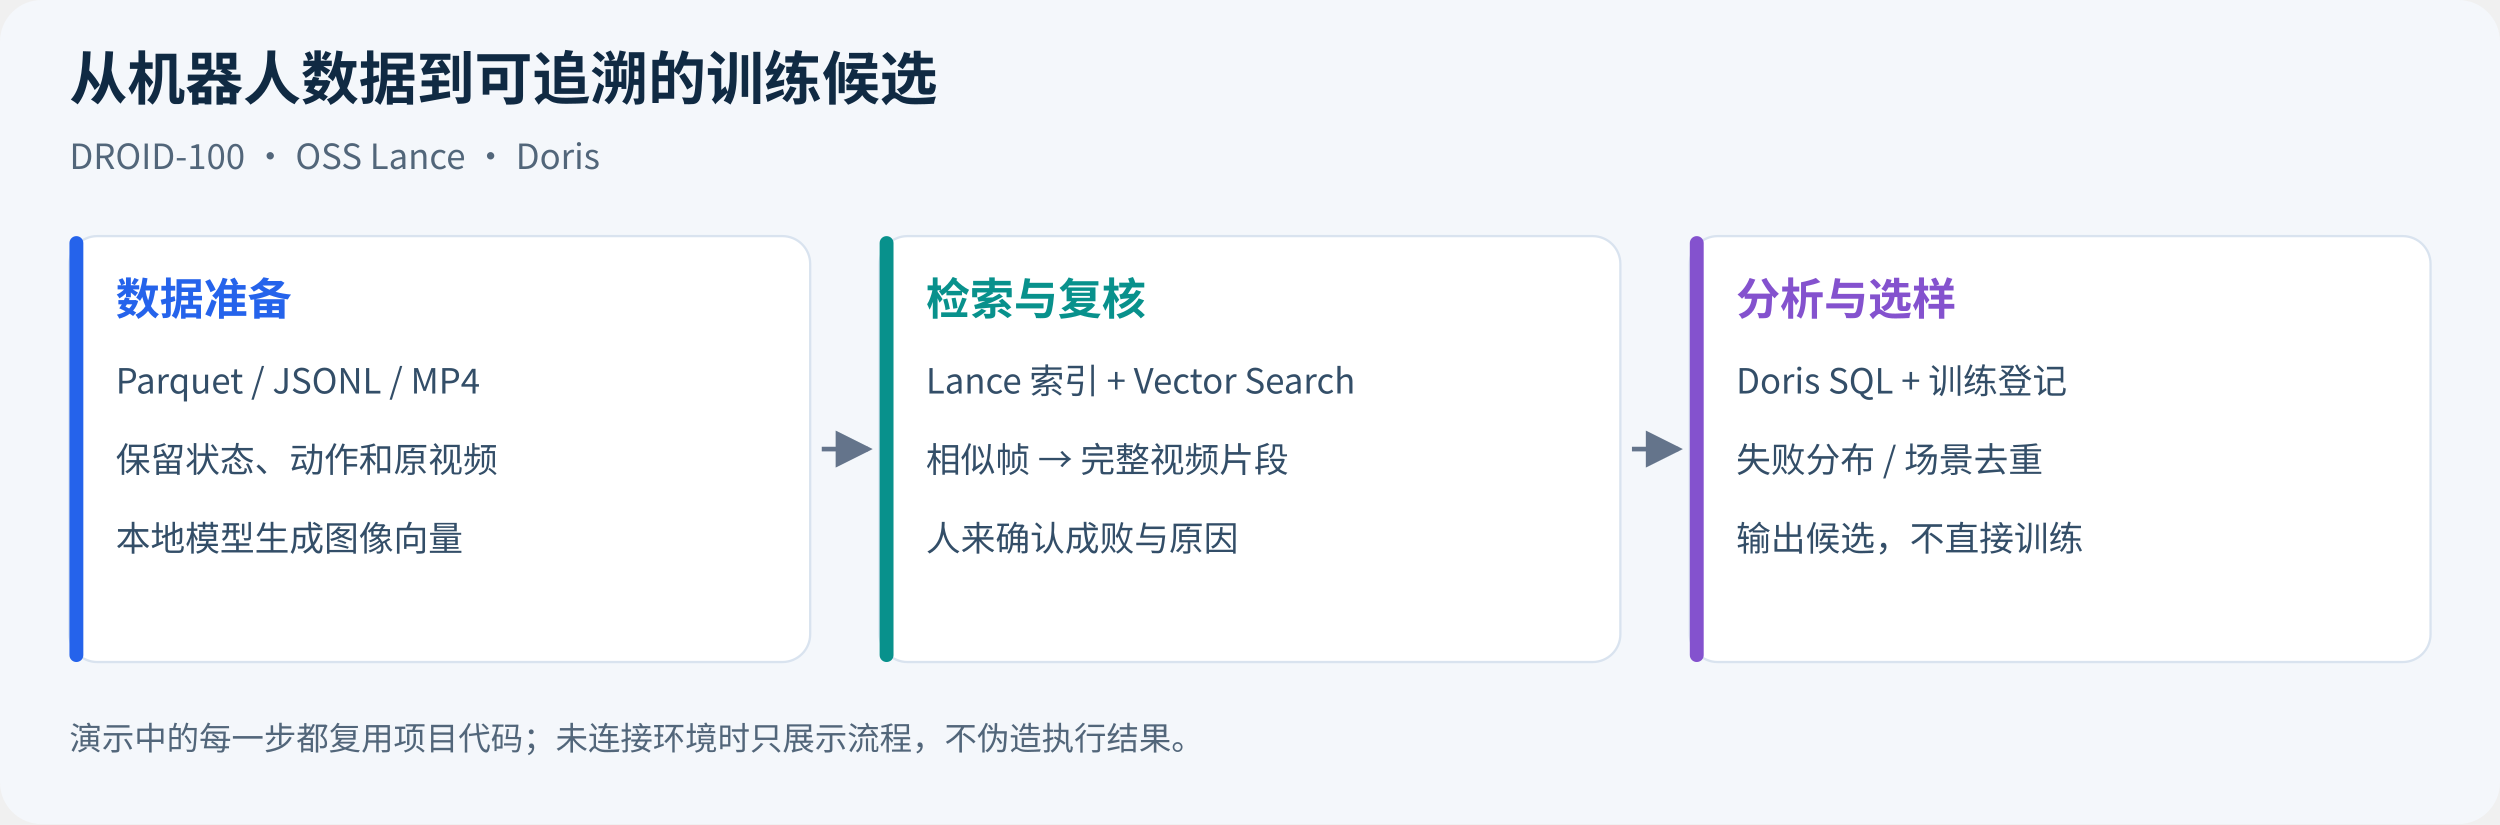
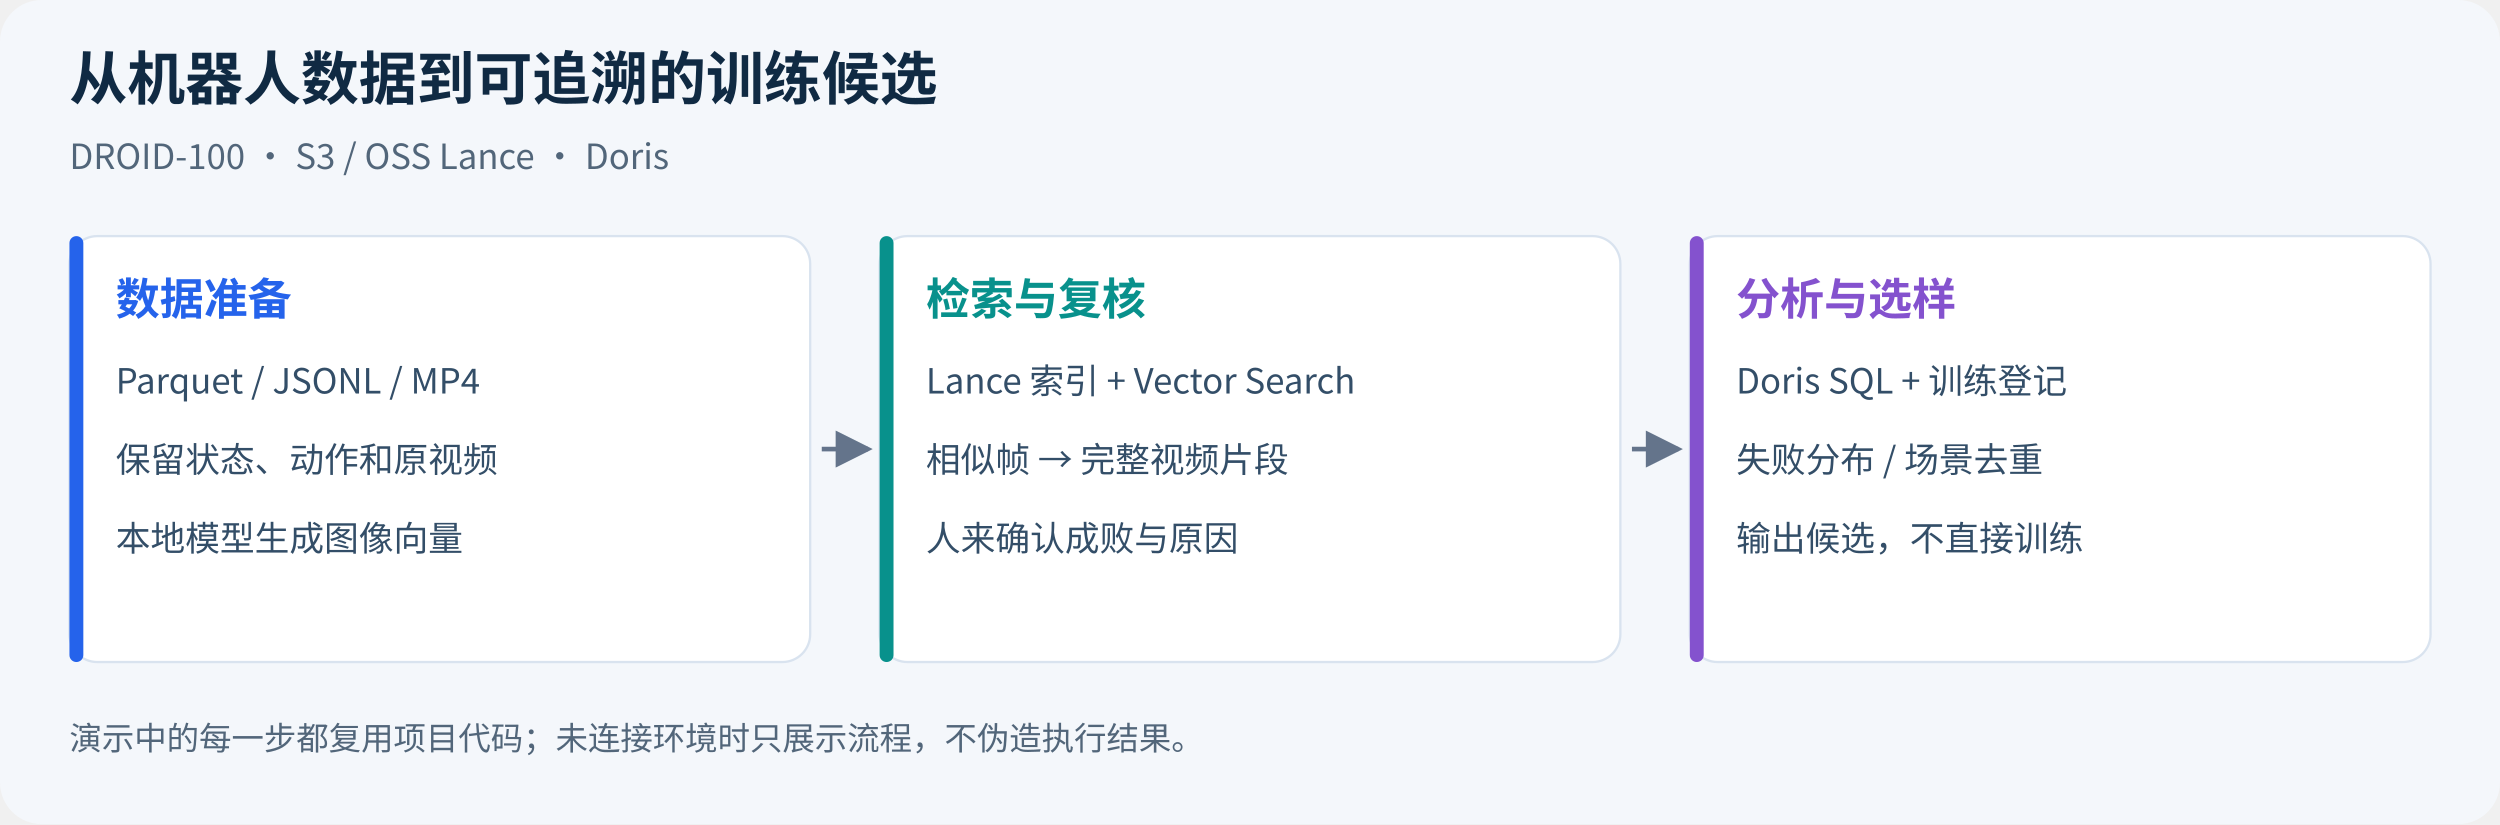
<svg xmlns="http://www.w3.org/2000/svg" viewBox="0 0 1080 356" width="1080" role="img" aria-labelledby="title desc">
  <defs>
    <marker id="arrow" markerWidth="8" markerHeight="8" refX="7" refY="4" orient="auto">
      <path d="M0,0 L8,4 L0,8" fill="#64748b" />
    </marker>
  </defs>
  <rect width="1080" height="356" rx="18" fill="#f4f7fb" />
  <g font-family="Noto Sans CJK SC,Microsoft YaHei,Arial,sans-serif">
    <text x="30" y="43" font-size="25" font-weight="700" fill="#102a43">从机器人数据到可追溯的训练候选</text>
-     <text x="30" y="73" font-size="15" fill="#52667a">DROID-100 · OSS Lance · Doris</text>
+     <text x="30" y="73" font-size="15" fill="#52667a">DROID-100 · S3 / OSS Lance · Doris</text>
    <rect x="30" y="102" width="320" height="184" rx="12" fill="white" stroke="#d9e3ef" />
    <rect x="30" y="102" width="6" height="184" rx="3" fill="#2563eb" />
    <text x="50" y="136" font-size="19" font-weight="700" fill="#2563eb">数据准备</text>
    <text x="50" y="170" font-size="15" font-weight="400" fill="#334e68">Parquet / JSONL / MP4</text>
    <text x="50" y="204" font-size="15" font-weight="400" fill="#334e68">保留状态、动作和原视频</text>
    <text x="50" y="238" font-size="15" font-weight="400" fill="#334e68">本地模型生成图像向量</text>
    <path d="M355,194 H375" stroke="#64748b" stroke-width="2" marker-end="url(#arrow)" />
    <rect x="380" y="102" width="320" height="184" rx="12" fill="white" stroke="#d9e3ef" />
    <rect x="380" y="102" width="6" height="184" rx="3" fill="#08918c" />
    <text x="400" y="136" font-size="19" font-weight="700" fill="#08918c">检索与复核</text>
    <text x="400" y="170" font-size="15" font-weight="400" fill="#334e68">Lance 索引 + Vector Search</text>
    <text x="400" y="204" font-size="15" font-weight="400" fill="#334e68">相似帧 → 完整视频片段</text>
    <text x="400" y="238" font-size="15" font-weight="400" fill="#334e68">人来确认成败与原因</text>
    <path d="M705,194 H725" stroke="#64748b" stroke-width="2" marker-end="url(#arrow)" />
    <rect x="730" y="102" width="320" height="184" rx="12" fill="white" stroke="#d9e3ef" />
    <rect x="730" y="102" width="6" height="184" rx="3" fill="#8452ce" />
    <text x="750" y="136" font-size="19" font-weight="700" fill="#8452ce">分析与选样</text>
    <text x="750" y="170" font-size="15" font-weight="400" fill="#334e68">Doris SQL + 训练登记</text>
    <text x="750" y="204" font-size="15" font-weight="400" fill="#334e68">失败分布 / 场景去重</text>
    <text x="750" y="238" font-size="15" font-weight="400" fill="#334e68">输出候选，不直接训练</text>
    <text x="30" y="324" font-size="14" fill="#52667a">演示中的每一步都复用项目代码；未连接环境时只展示流程，不伪造执行结果。</text>
  </g>
</svg>
